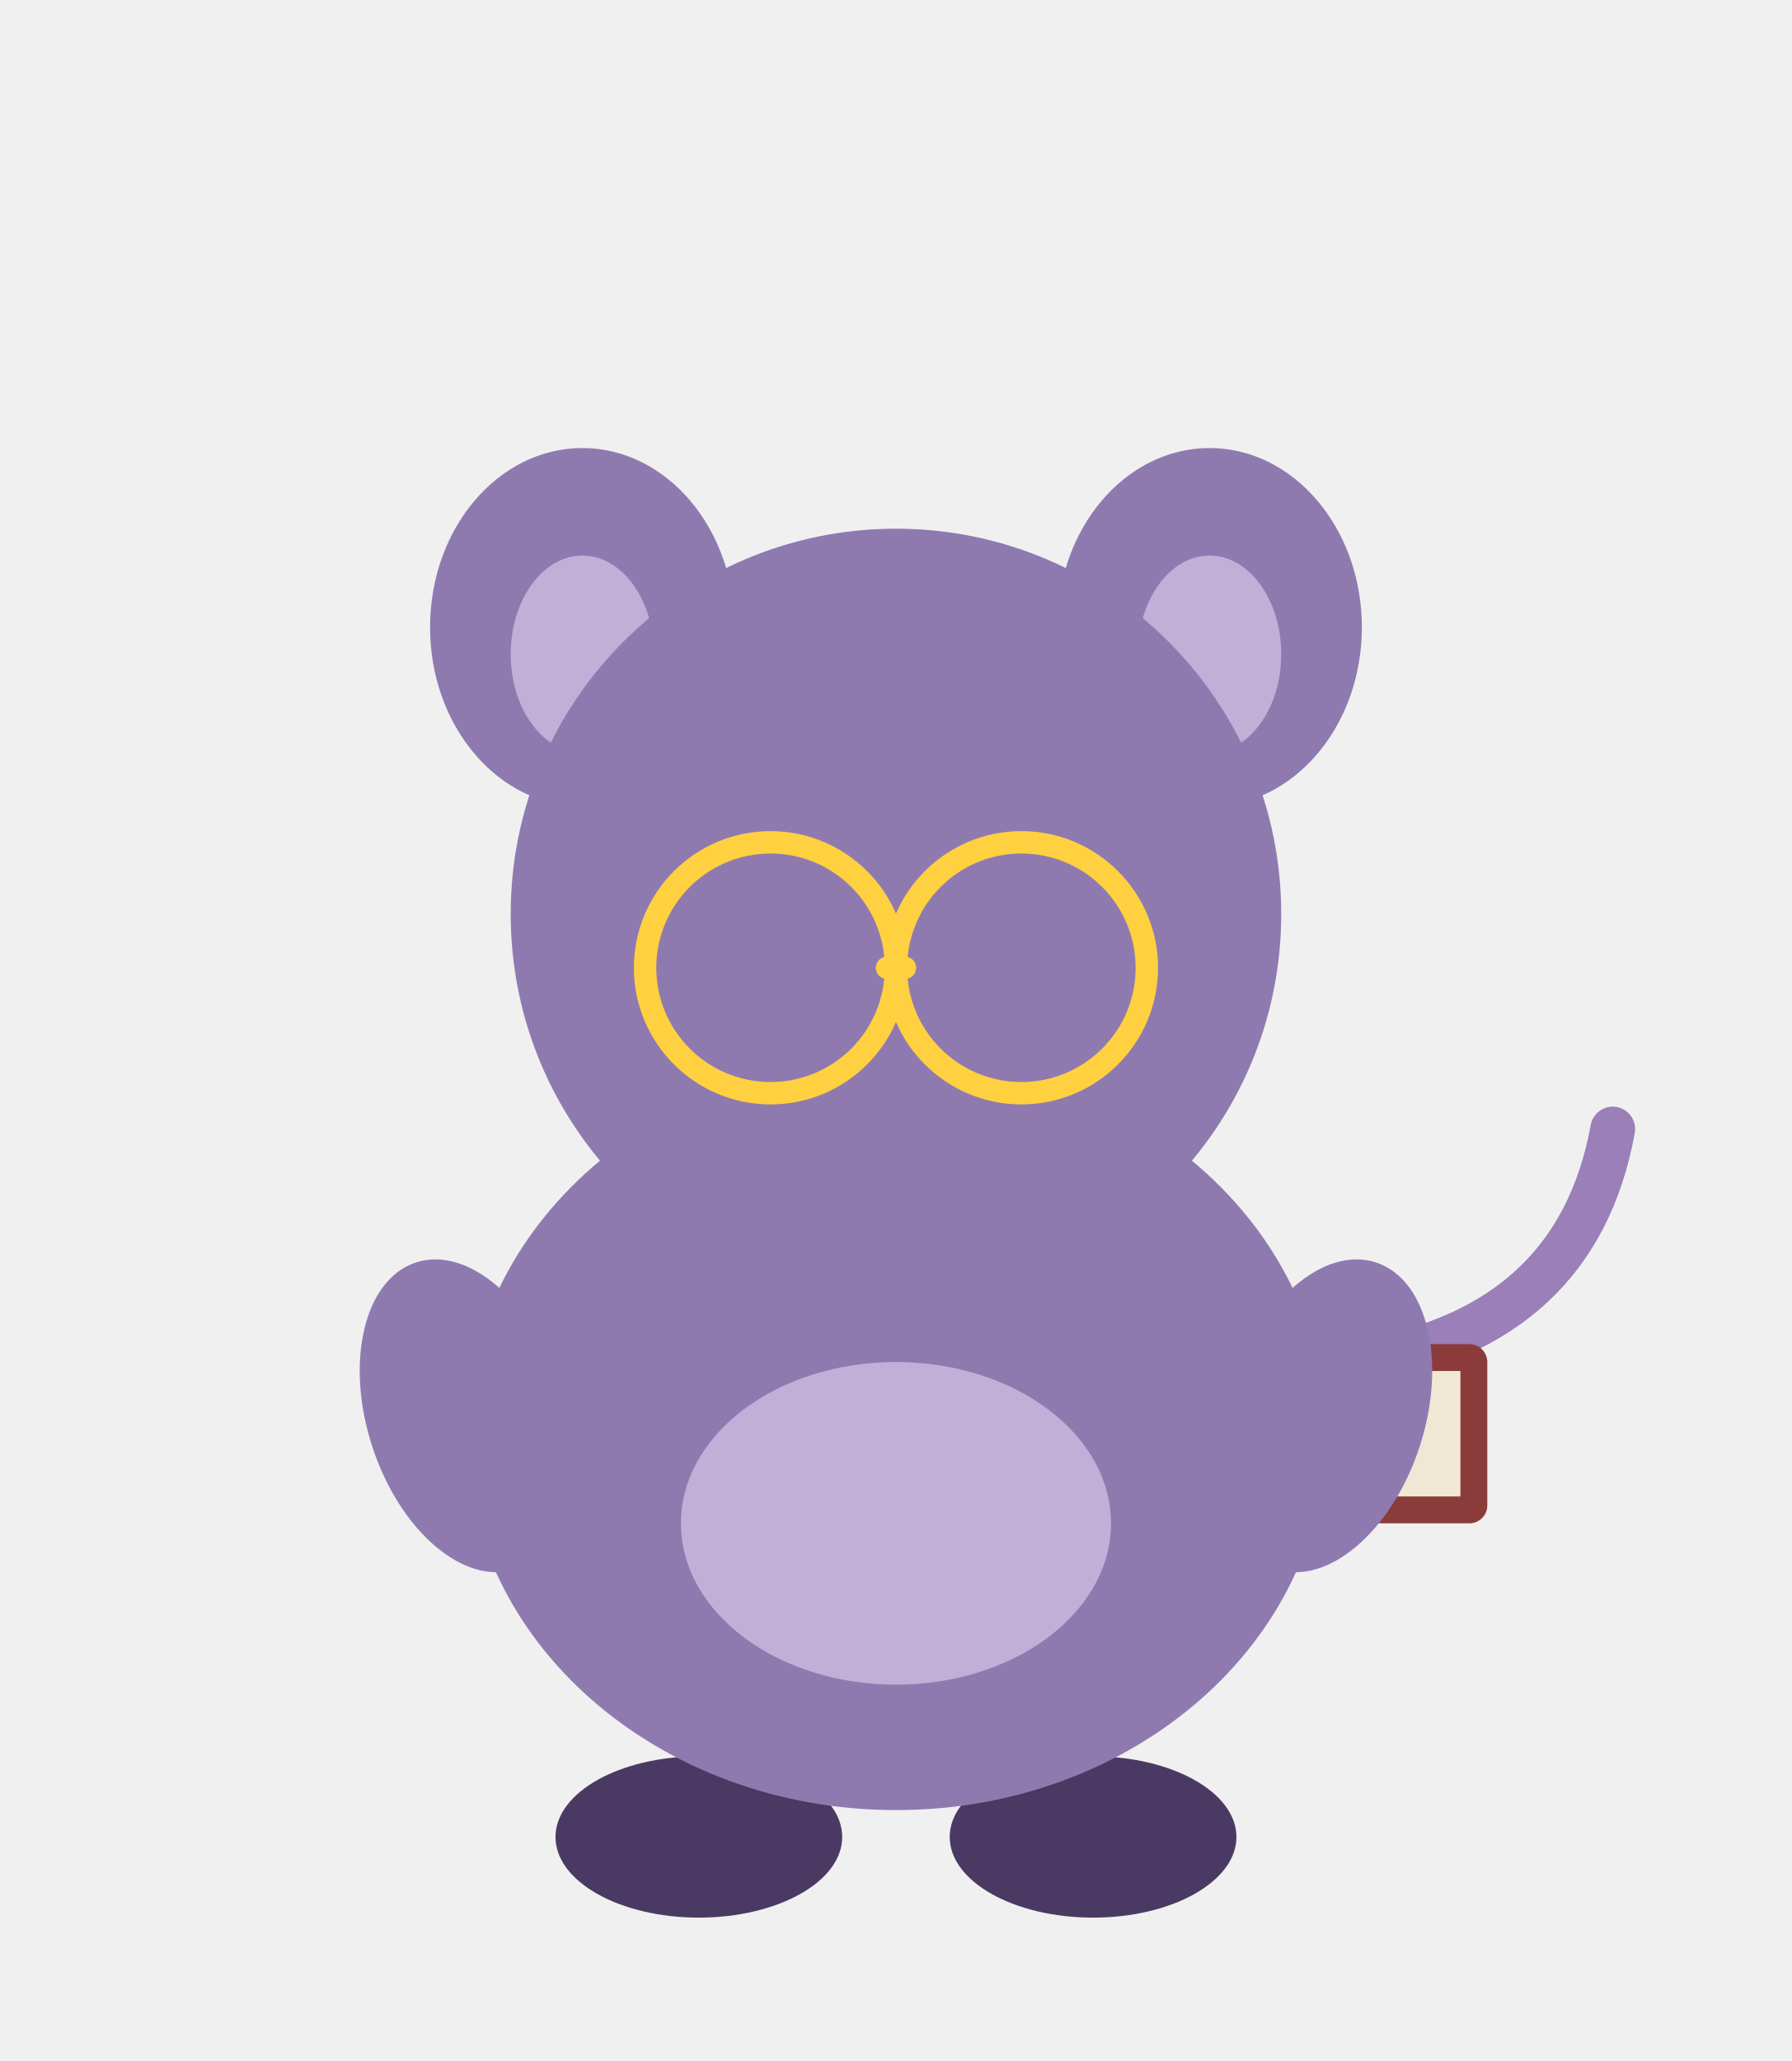
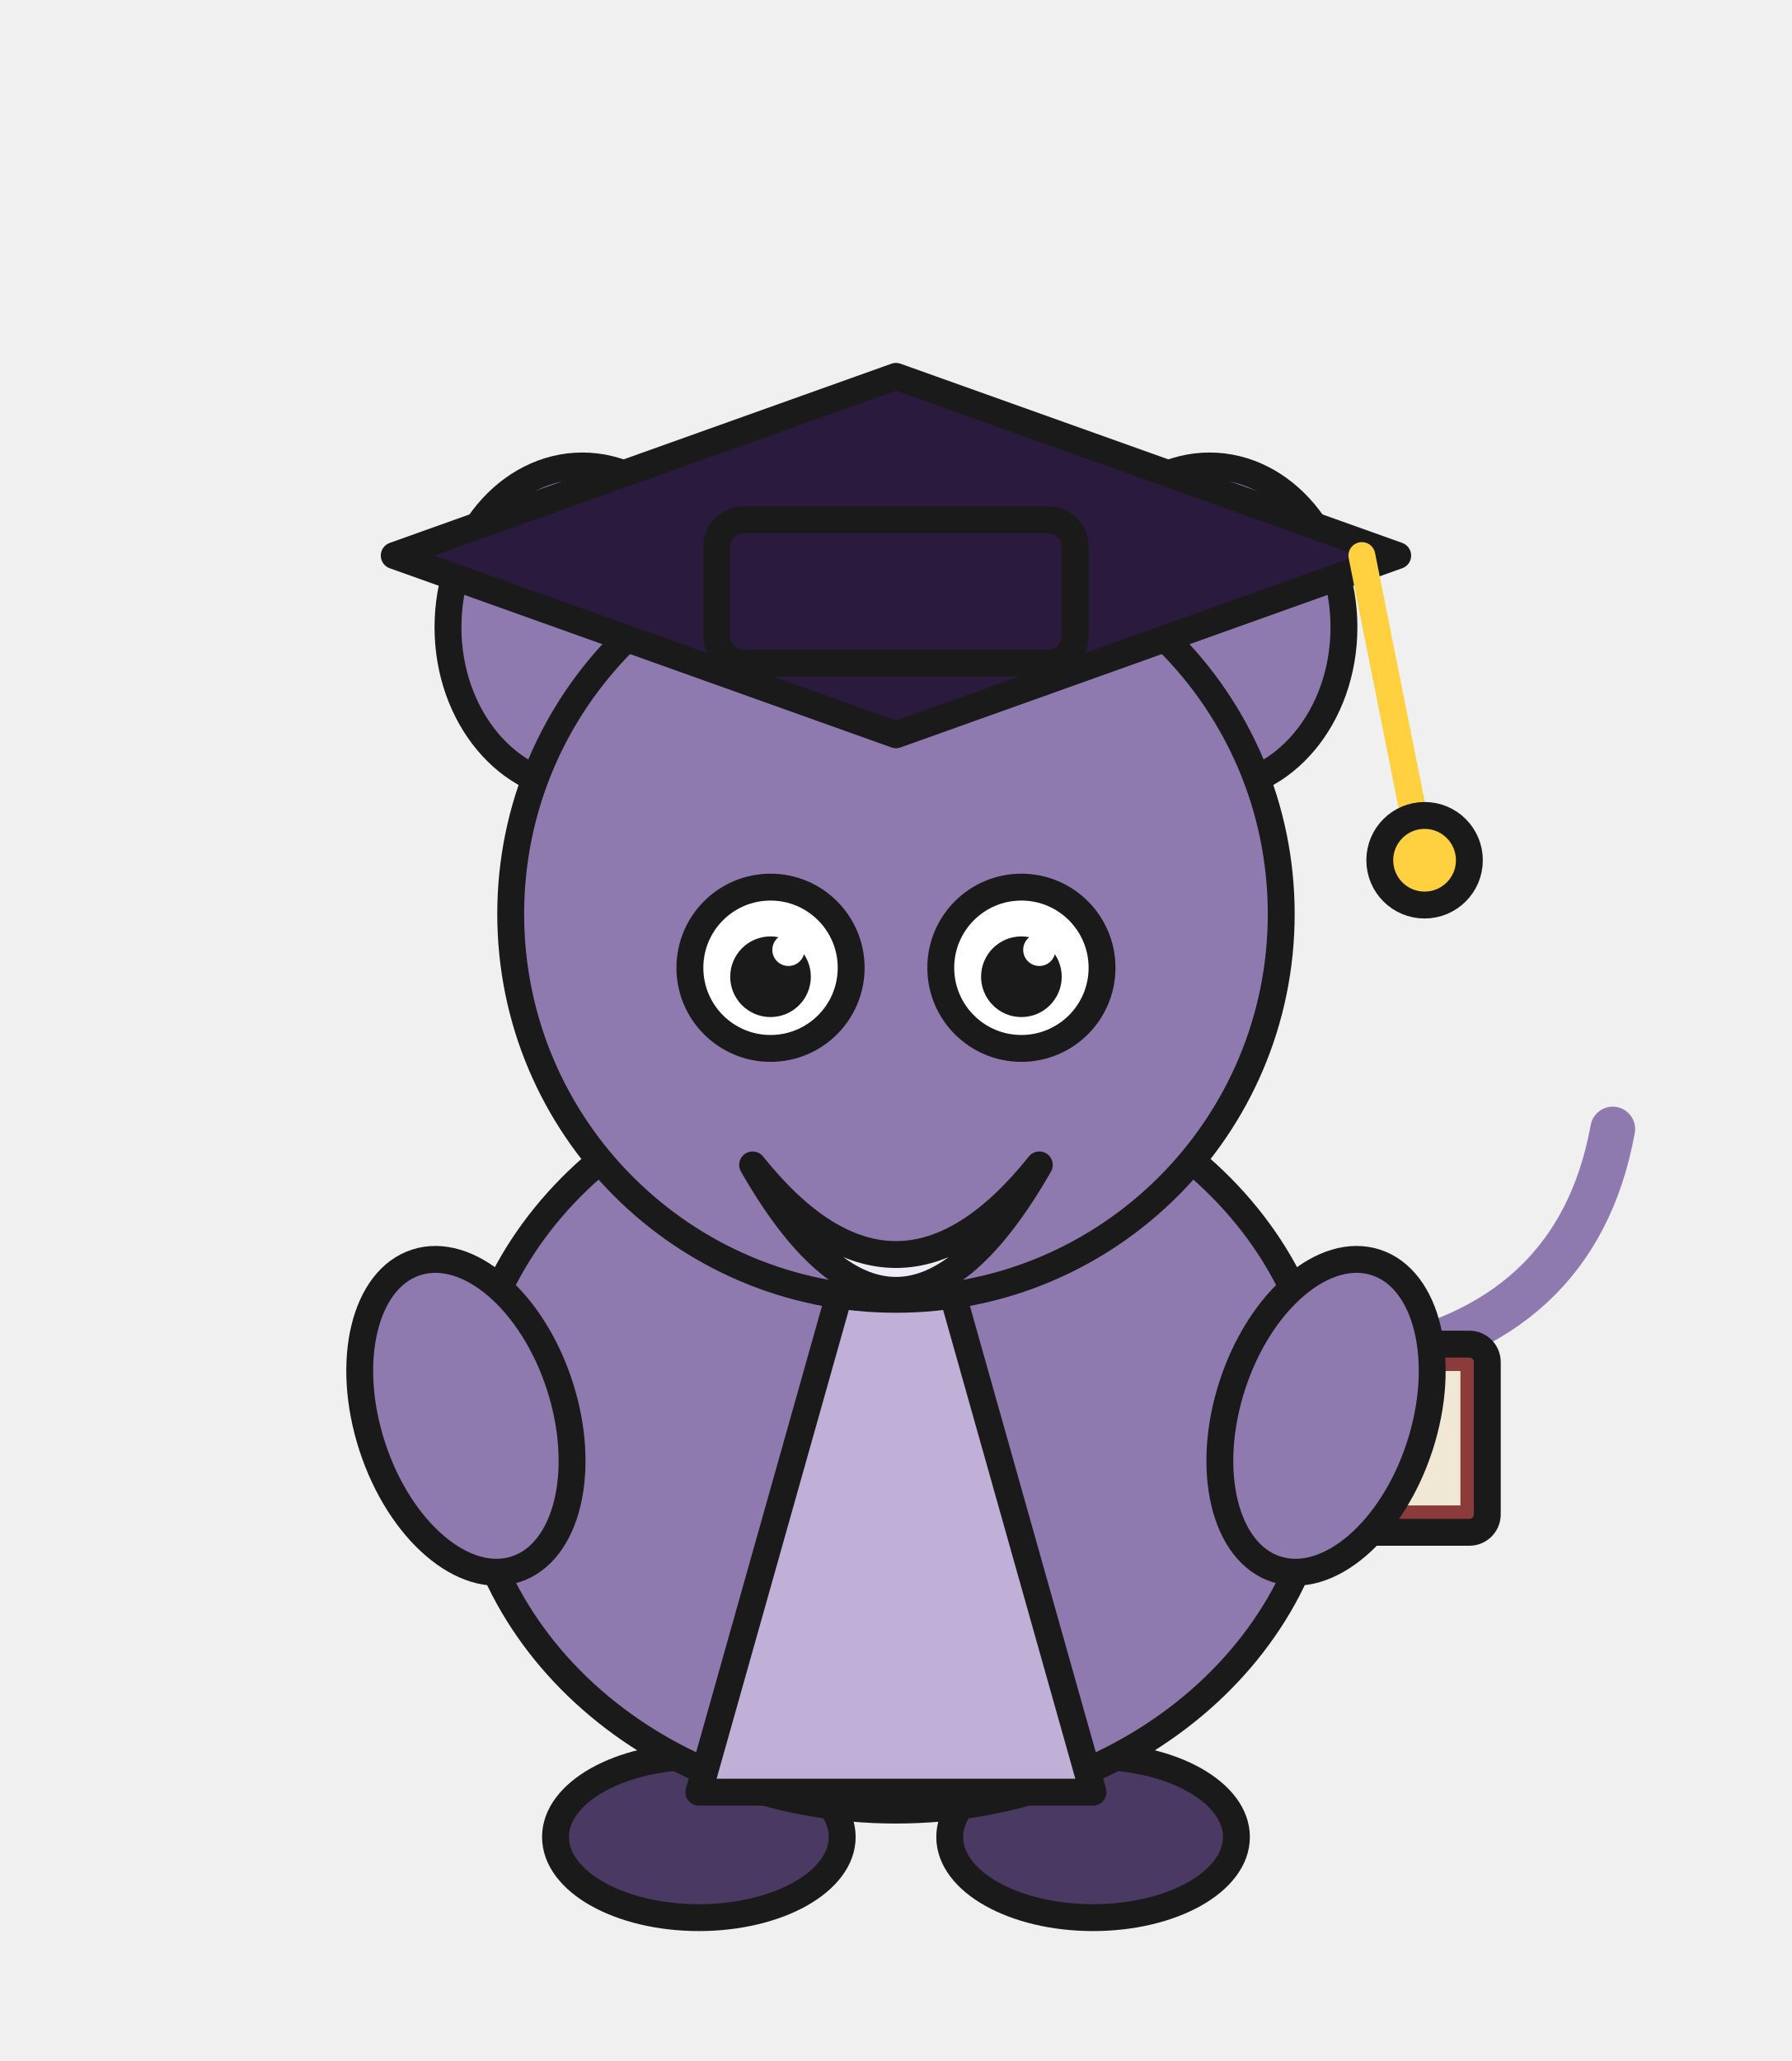
<svg xmlns="http://www.w3.org/2000/svg" viewBox="0 0 200 230" width="200" height="230">
  <defs>
-     <style>.outline {{ stroke: #1a1a1a; stroke-width: 3; stroke-linecap: round; stroke-linejoin: round; }}</style>
+     <style>.outline { stroke: #1a1a1a; stroke-width: 3; stroke-linecap: round; stroke-linejoin: round; }</style>
  </defs>
-   <path d="M 152 152 Q 176 148 180 126" fill="none" stroke="#9a7fb8" stroke-width="5" stroke-linecap="round" />
-   <rect x="140" y="150" width="26" height="20" rx="2" fill="#8c3b3b" class="outline" stroke-width="2" />
-   <rect x="143" y="153" width="20" height="14" fill="#f0e8d4" />
+   <path d="M 152 152 Q 176 148 180 126" fill="none" stroke="#8f7ab0" stroke-width="5" stroke-linecap="round" />
+   <rect x="138" y="150" width="28" height="21" rx="2" fill="#8c3b3b" class="outline" stroke-width="2" />
+   <rect x="141" y="153" width="22" height="15" fill="#f0e8d4" />
  <ellipse cx="78" cy="205" rx="16" ry="9" fill="#4a3a63" class="outline" />
  <ellipse cx="122" cy="205" rx="16" ry="9" fill="#4a3a63" class="outline" />
  <ellipse cx="100" cy="160" rx="48" ry="42" fill="#8f7ab0" class="outline" />
-   <ellipse cx="100" cy="170" rx="24" ry="18" fill="#c0b0d8" />
+   <path d="M 100 122 L 78 200 h 44 Z" fill="#c0b0d8" class="outline" stroke-width="2" />
  <ellipse cx="52" cy="158" rx="11" ry="18" fill="#8f7ab0" class="outline" transform="rotate(-18 52 158)" />
  <ellipse cx="148" cy="158" rx="11" ry="18" fill="#8f7ab0" class="outline" transform="rotate(18 148 158)" />
-   <ellipse cx="65" cy="70" rx="17" ry="20" fill="#8f7ab0" class="outline" />
-   <ellipse cx="135" cy="70" rx="17" ry="20" fill="#8f7ab0" class="outline" />
-   <ellipse cx="65" cy="73" rx="8" ry="11" fill="#c0b0d8" />
-   <ellipse cx="135" cy="73" rx="8" ry="11" fill="#c0b0d8" />
+   <ellipse cx="65" cy="70" rx="15" ry="18" fill="#8f7ab0" class="outline" />
+   <ellipse cx="135" cy="70" rx="15" ry="18" fill="#8f7ab0" class="outline" />
  <circle cx="100" cy="102" r="43" fill="#8f7ab0" class="outline" />
-   <circle cx="86" cy="108" r="14" fill="none" stroke="#ffd040" stroke-width="2.5" />
-   <circle cx="114" cy="108" r="14" fill="none" stroke="#ffd040" stroke-width="2.5" />
-   <path d="M 100 108 h 0" stroke="#ffd040" stroke-width="2.5" stroke-linecap="round" />
-   <path d="M 99 108 L 101 108" stroke="#ffd040" stroke-width="2.5" stroke-linecap="round" />
+   <path d="M 44 62 L 100 42 L 156 62 L 100 82 Z" fill="#2a1a3e" class="outline" />
+   <rect x="80" y="58" width="40" height="16" rx="3" fill="#2a1a3e" class="outline" stroke-width="2" />
+   <path d="M 152 62 L 158 92" stroke="#ffd040" stroke-width="3" stroke-linecap="round" />
+   <circle cx="159" cy="96" r="5" fill="#ffd040" class="outline" stroke-width="1.5" />
+   <circle cx="86" cy="108" r="9" fill="#ffffff" class="outline" stroke-width="2" />
+   <circle cx="114" cy="108" r="9" fill="#ffffff" class="outline" stroke-width="2" />
+   <circle cx="86" cy="109" r="4.5" fill="#1a1a1a" />
+   <circle cx="114" cy="109" r="4.5" fill="#1a1a1a" />
+   <circle cx="88" cy="106" r="1.8" fill="#ffffff" />
+   <circle cx="116" cy="106" r="1.8" fill="#ffffff" />
+   <path d="M 84 130 Q 100 158 116 130 Q 108 140 100 140 Q 92 140 84 130 Z" fill="#f0ecf6" class="outline" stroke-width="2" />
</svg>
